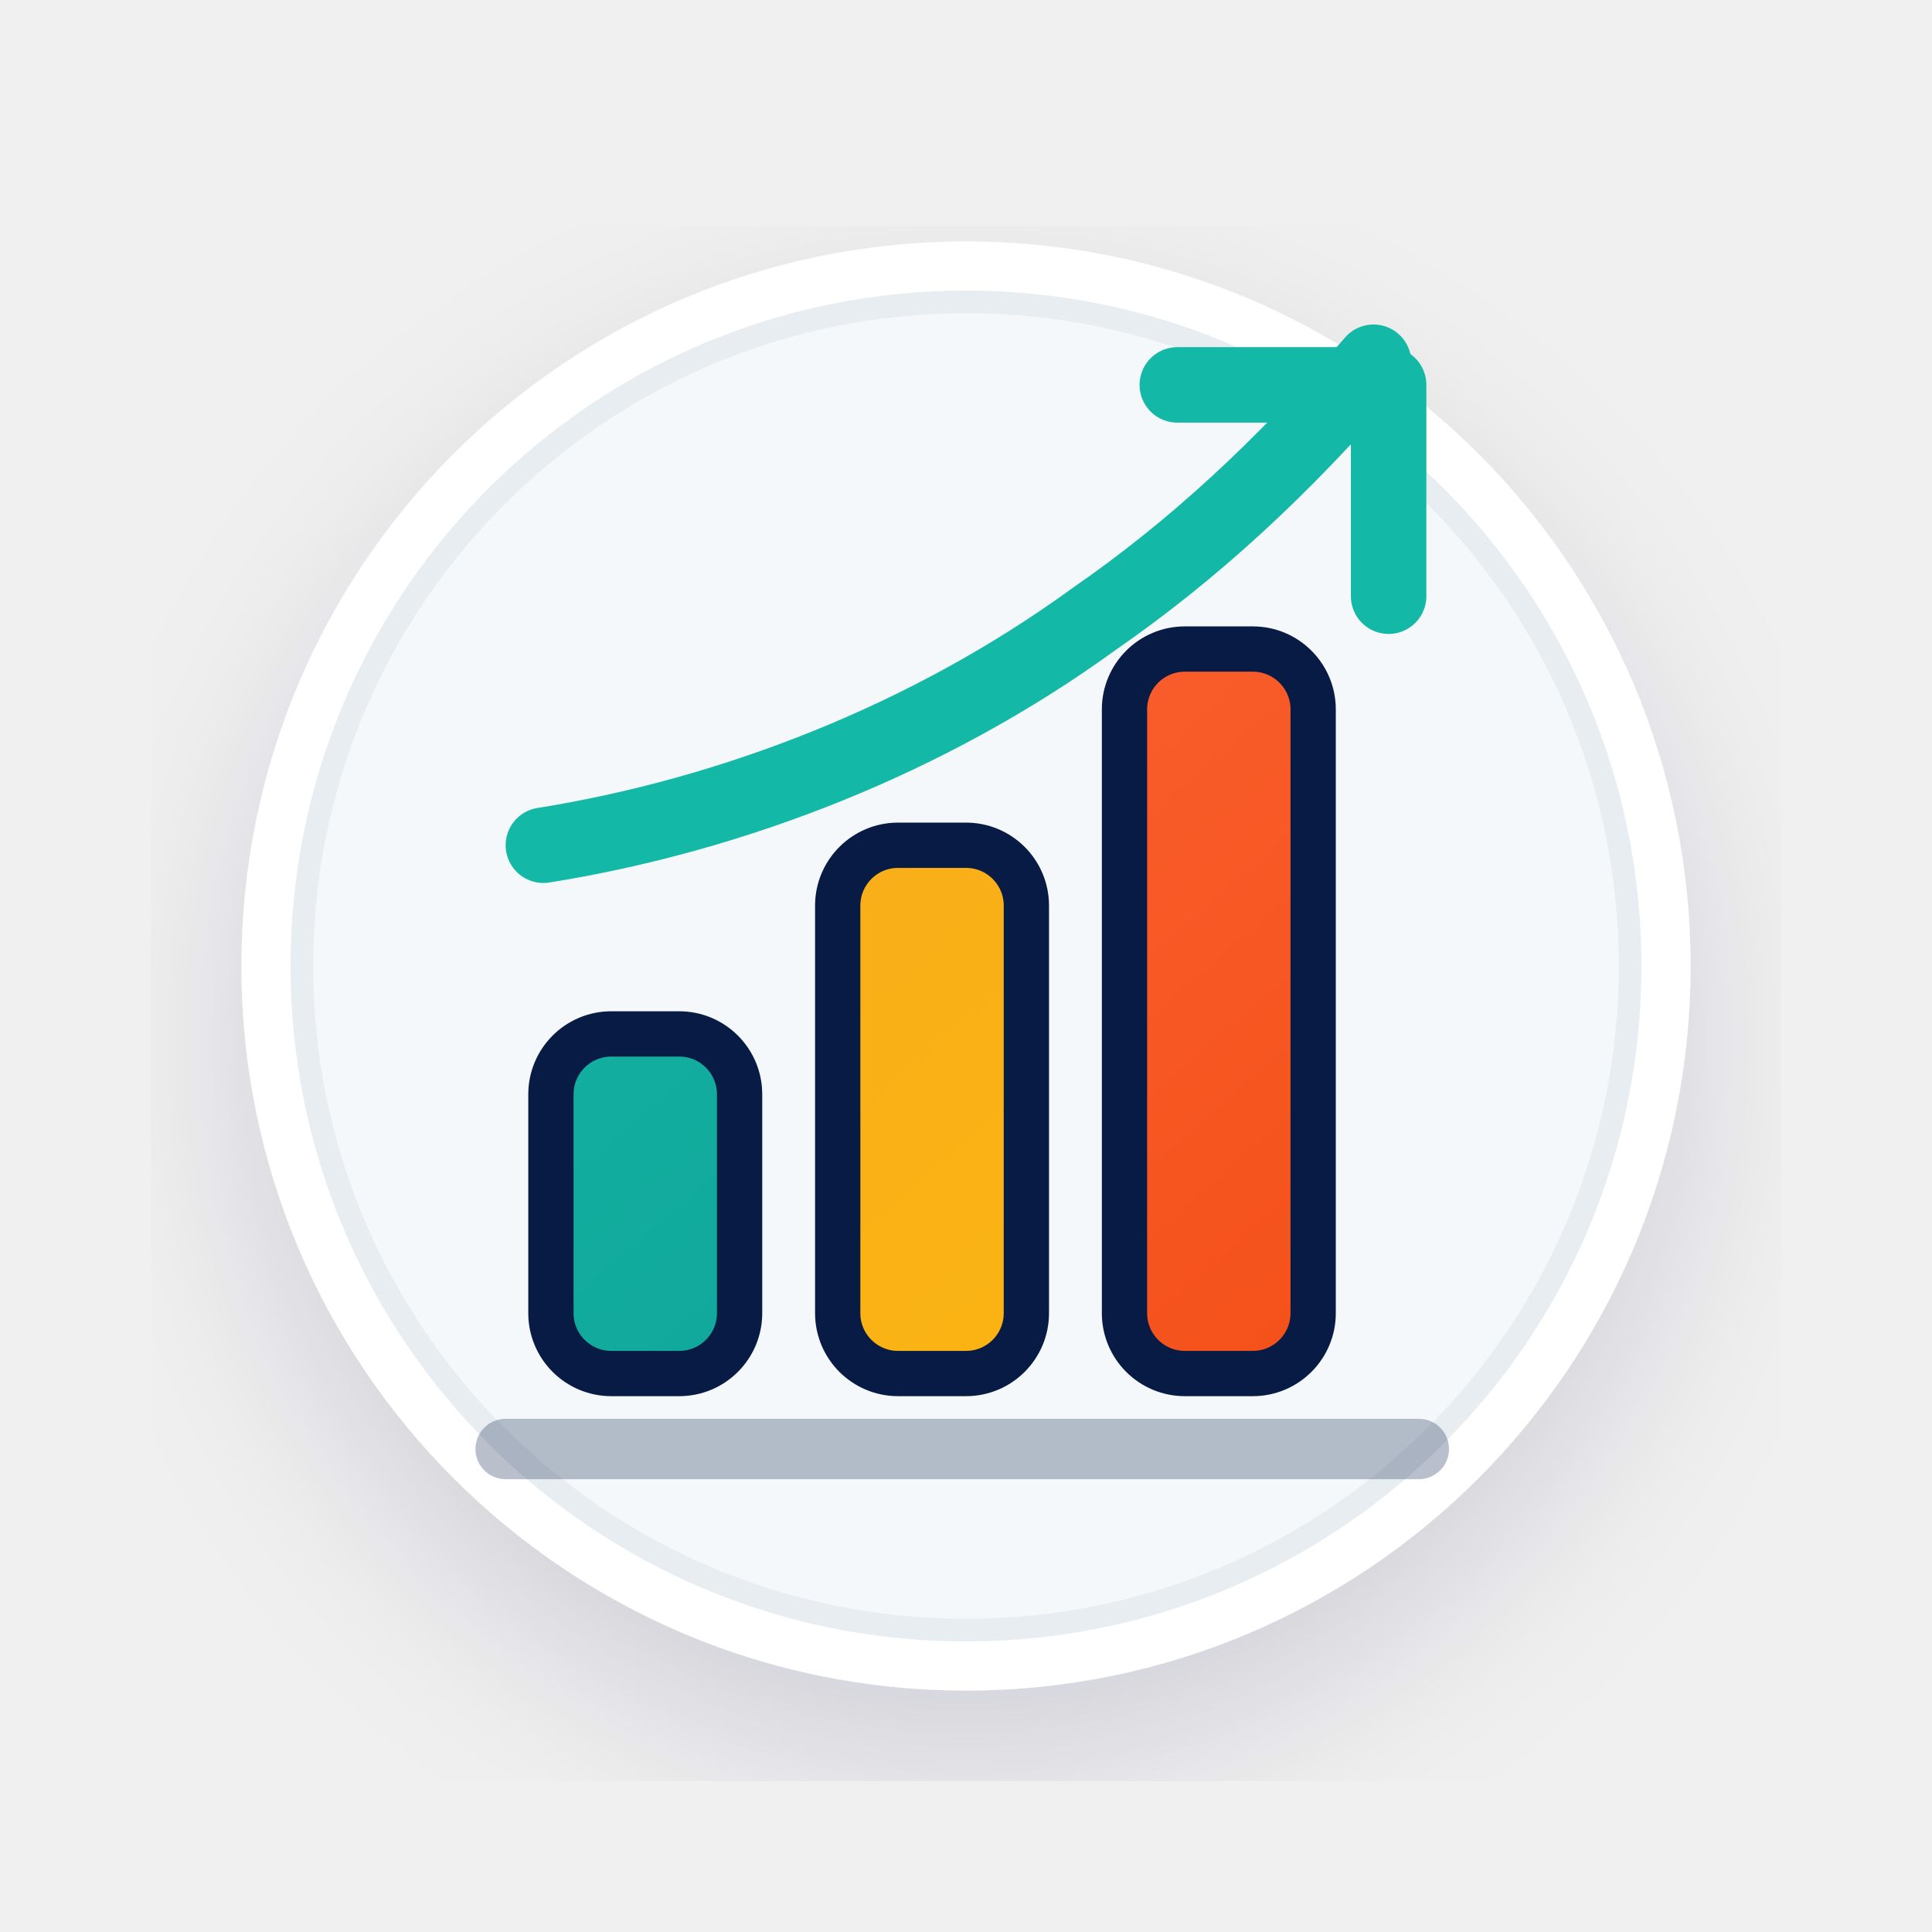
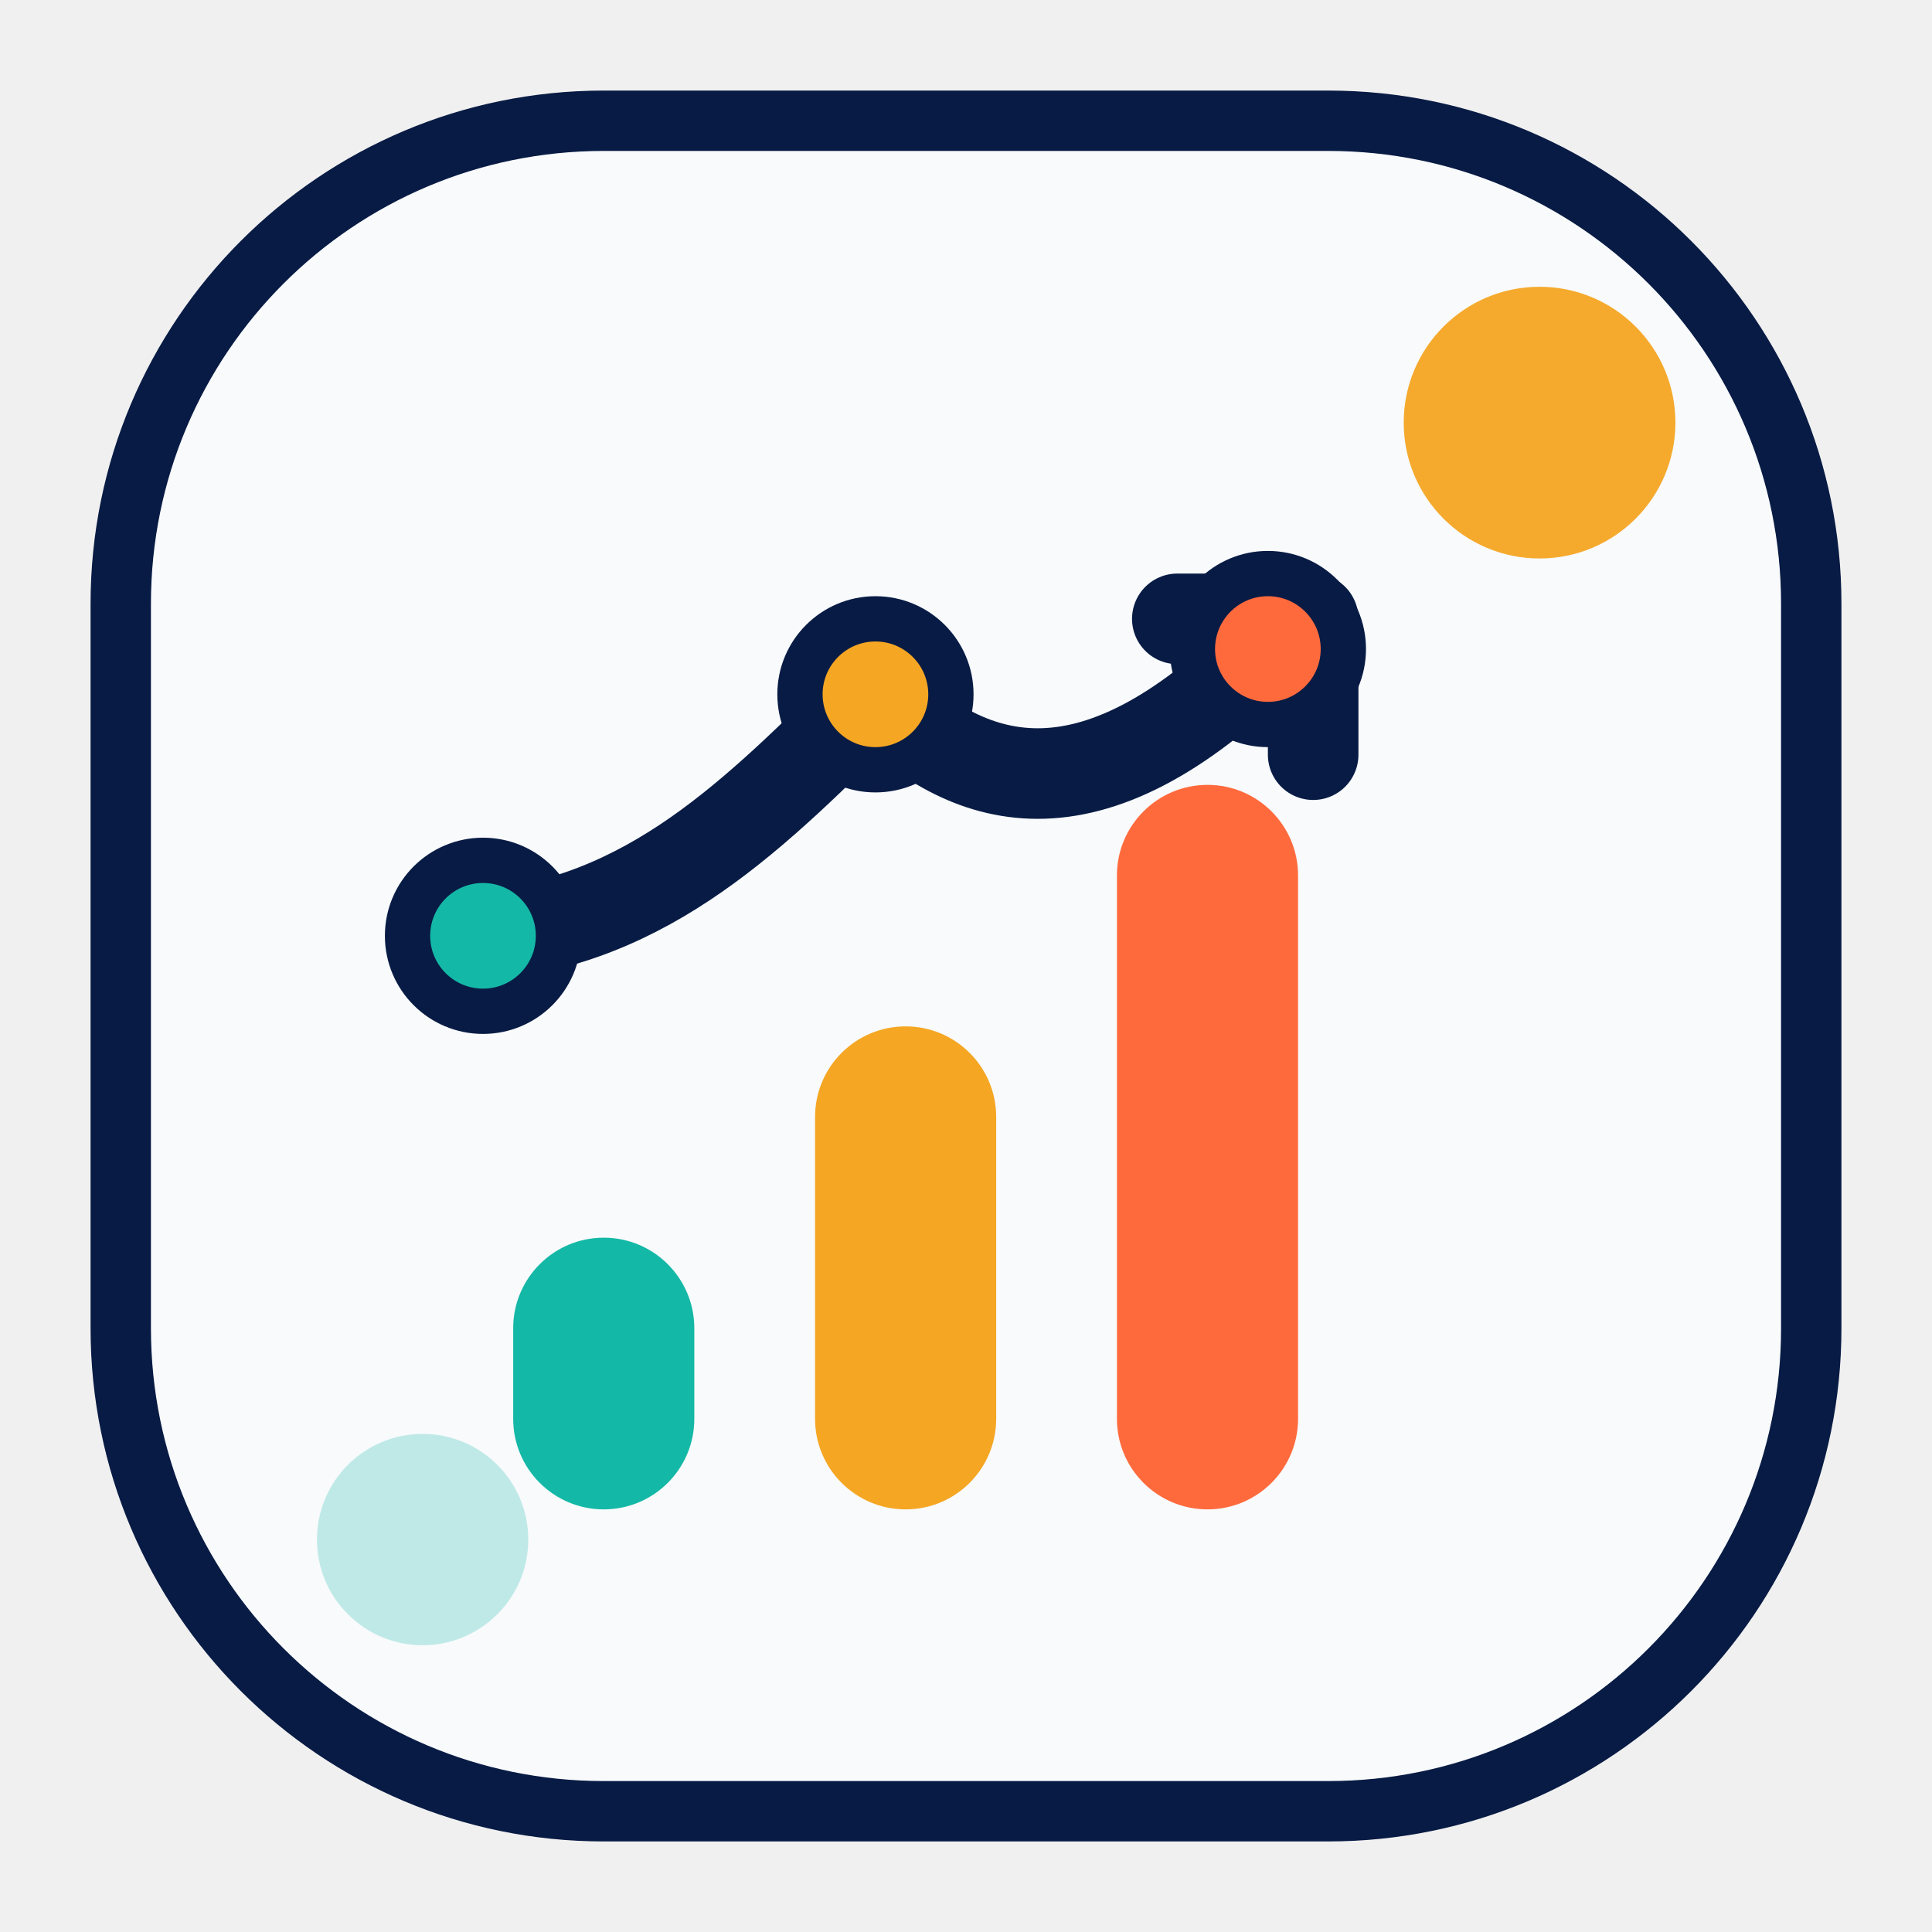
- <svg xmlns="http://www.w3.org/2000/svg" width="256" height="256" viewBox="0 0 256 256" fill="none" role="img" aria-labelledby="title">
-   <defs>
-     <linearGradient id="tealGrad" x1="56" y1="48" x2="196" y2="208" gradientUnits="userSpaceOnUse">
-       <stop stop-color="#14B8A6" />
-       <stop offset="1" stop-color="#0F9E94" />
-     </linearGradient>
-     <linearGradient id="orangeGrad" x1="58" y1="44" x2="202" y2="210" gradientUnits="userSpaceOnUse">
-       <stop stop-color="#FF6A3D" />
-       <stop offset="1" stop-color="#F24B12" />
-     </linearGradient>
-     <linearGradient id="yellowGrad" x1="54" y1="42" x2="206" y2="210" gradientUnits="userSpaceOnUse">
-       <stop stop-color="#F5A623" />
-       <stop offset="1" stop-color="#FDBA0B" />
-     </linearGradient>
-     <filter id="softShadow" x="20" y="20" width="216" height="216" filterUnits="userSpaceOnUse" color-interpolation-filters="sRGB">
-       <feDropShadow dx="0" dy="10" stdDeviation="12" flood-color="#081B44" flood-opacity="0.13" />
-     </filter>
-   </defs>
-   <circle cx="128" cy="128" r="96" fill="#FFFFFF" filter="url(#softShadow)" />
-   <circle cx="128" cy="128" r="88" fill="#F4F8FB" stroke="#E8EDF2" stroke-width="3" />
-   <rect x="73" y="137" width="25" height="45" rx="8" fill="url(#tealGrad)" stroke="#081B44" stroke-width="6" />
-   <rect x="111" y="112" width="25" height="70" rx="8" fill="url(#yellowGrad)" stroke="#081B44" stroke-width="6" />
-   <rect x="149" y="86" width="25" height="96" rx="8" fill="url(#orangeGrad)" stroke="#081B44" stroke-width="6" />
-   <path d="M72 112C97 108 123 98 145 82C158 73 170 62 182 48" stroke="#14B8A6" stroke-width="10" stroke-linecap="round" />
-   <path d="M156 51H184V79" stroke="#14B8A6" stroke-width="10" stroke-linecap="round" stroke-linejoin="round" />
-   <path d="M67 192H188" stroke="#081B44" stroke-width="8" stroke-linecap="round" opacity="0.28" />
+ <svg xmlns="http://www.w3.org/2000/svg" width="128" height="128" viewBox="0 0 128 128" fill="none" role="img" aria-label="Progress analytics icon">
+   <rect x="8" y="8" width="112" height="112" rx="32" fill="#F8FAFC" />
+   <rect x="8" y="8" width="112" height="112" rx="32" stroke="#081B44" stroke-width="4" />
+   <circle cx="102" cy="28" r="9" fill="#F5A623" opacity="0.95" />
+   <circle cx="28" cy="102" r="7" fill="#14B8A6" opacity="0.25" />
+   <rect x="34" y="82" width="12" height="18" rx="6" fill="#14B8A6" />
+   <rect x="54" y="68" width="12" height="32" rx="6" fill="#F5A623" />
+   <rect x="74" y="52" width="12" height="48" rx="6" fill="#FF6A3D" />
+   <path d="M32 62C43 61 50 54 58 46C64 52 72 55 84 43" stroke="#081B44" stroke-width="6" stroke-linecap="round" stroke-linejoin="round" />
+   <path d="M78 41H87V50" stroke="#081B44" stroke-width="6" stroke-linecap="round" stroke-linejoin="round" />
+   <circle cx="32" cy="62" r="5" fill="#14B8A6" stroke="#081B44" stroke-width="3" />
+   <circle cx="58" cy="46" r="5" fill="#F5A623" stroke="#081B44" stroke-width="3" />
+   <circle cx="84" cy="43" r="5" fill="#FF6A3D" stroke="#081B44" stroke-width="3" />
</svg>
